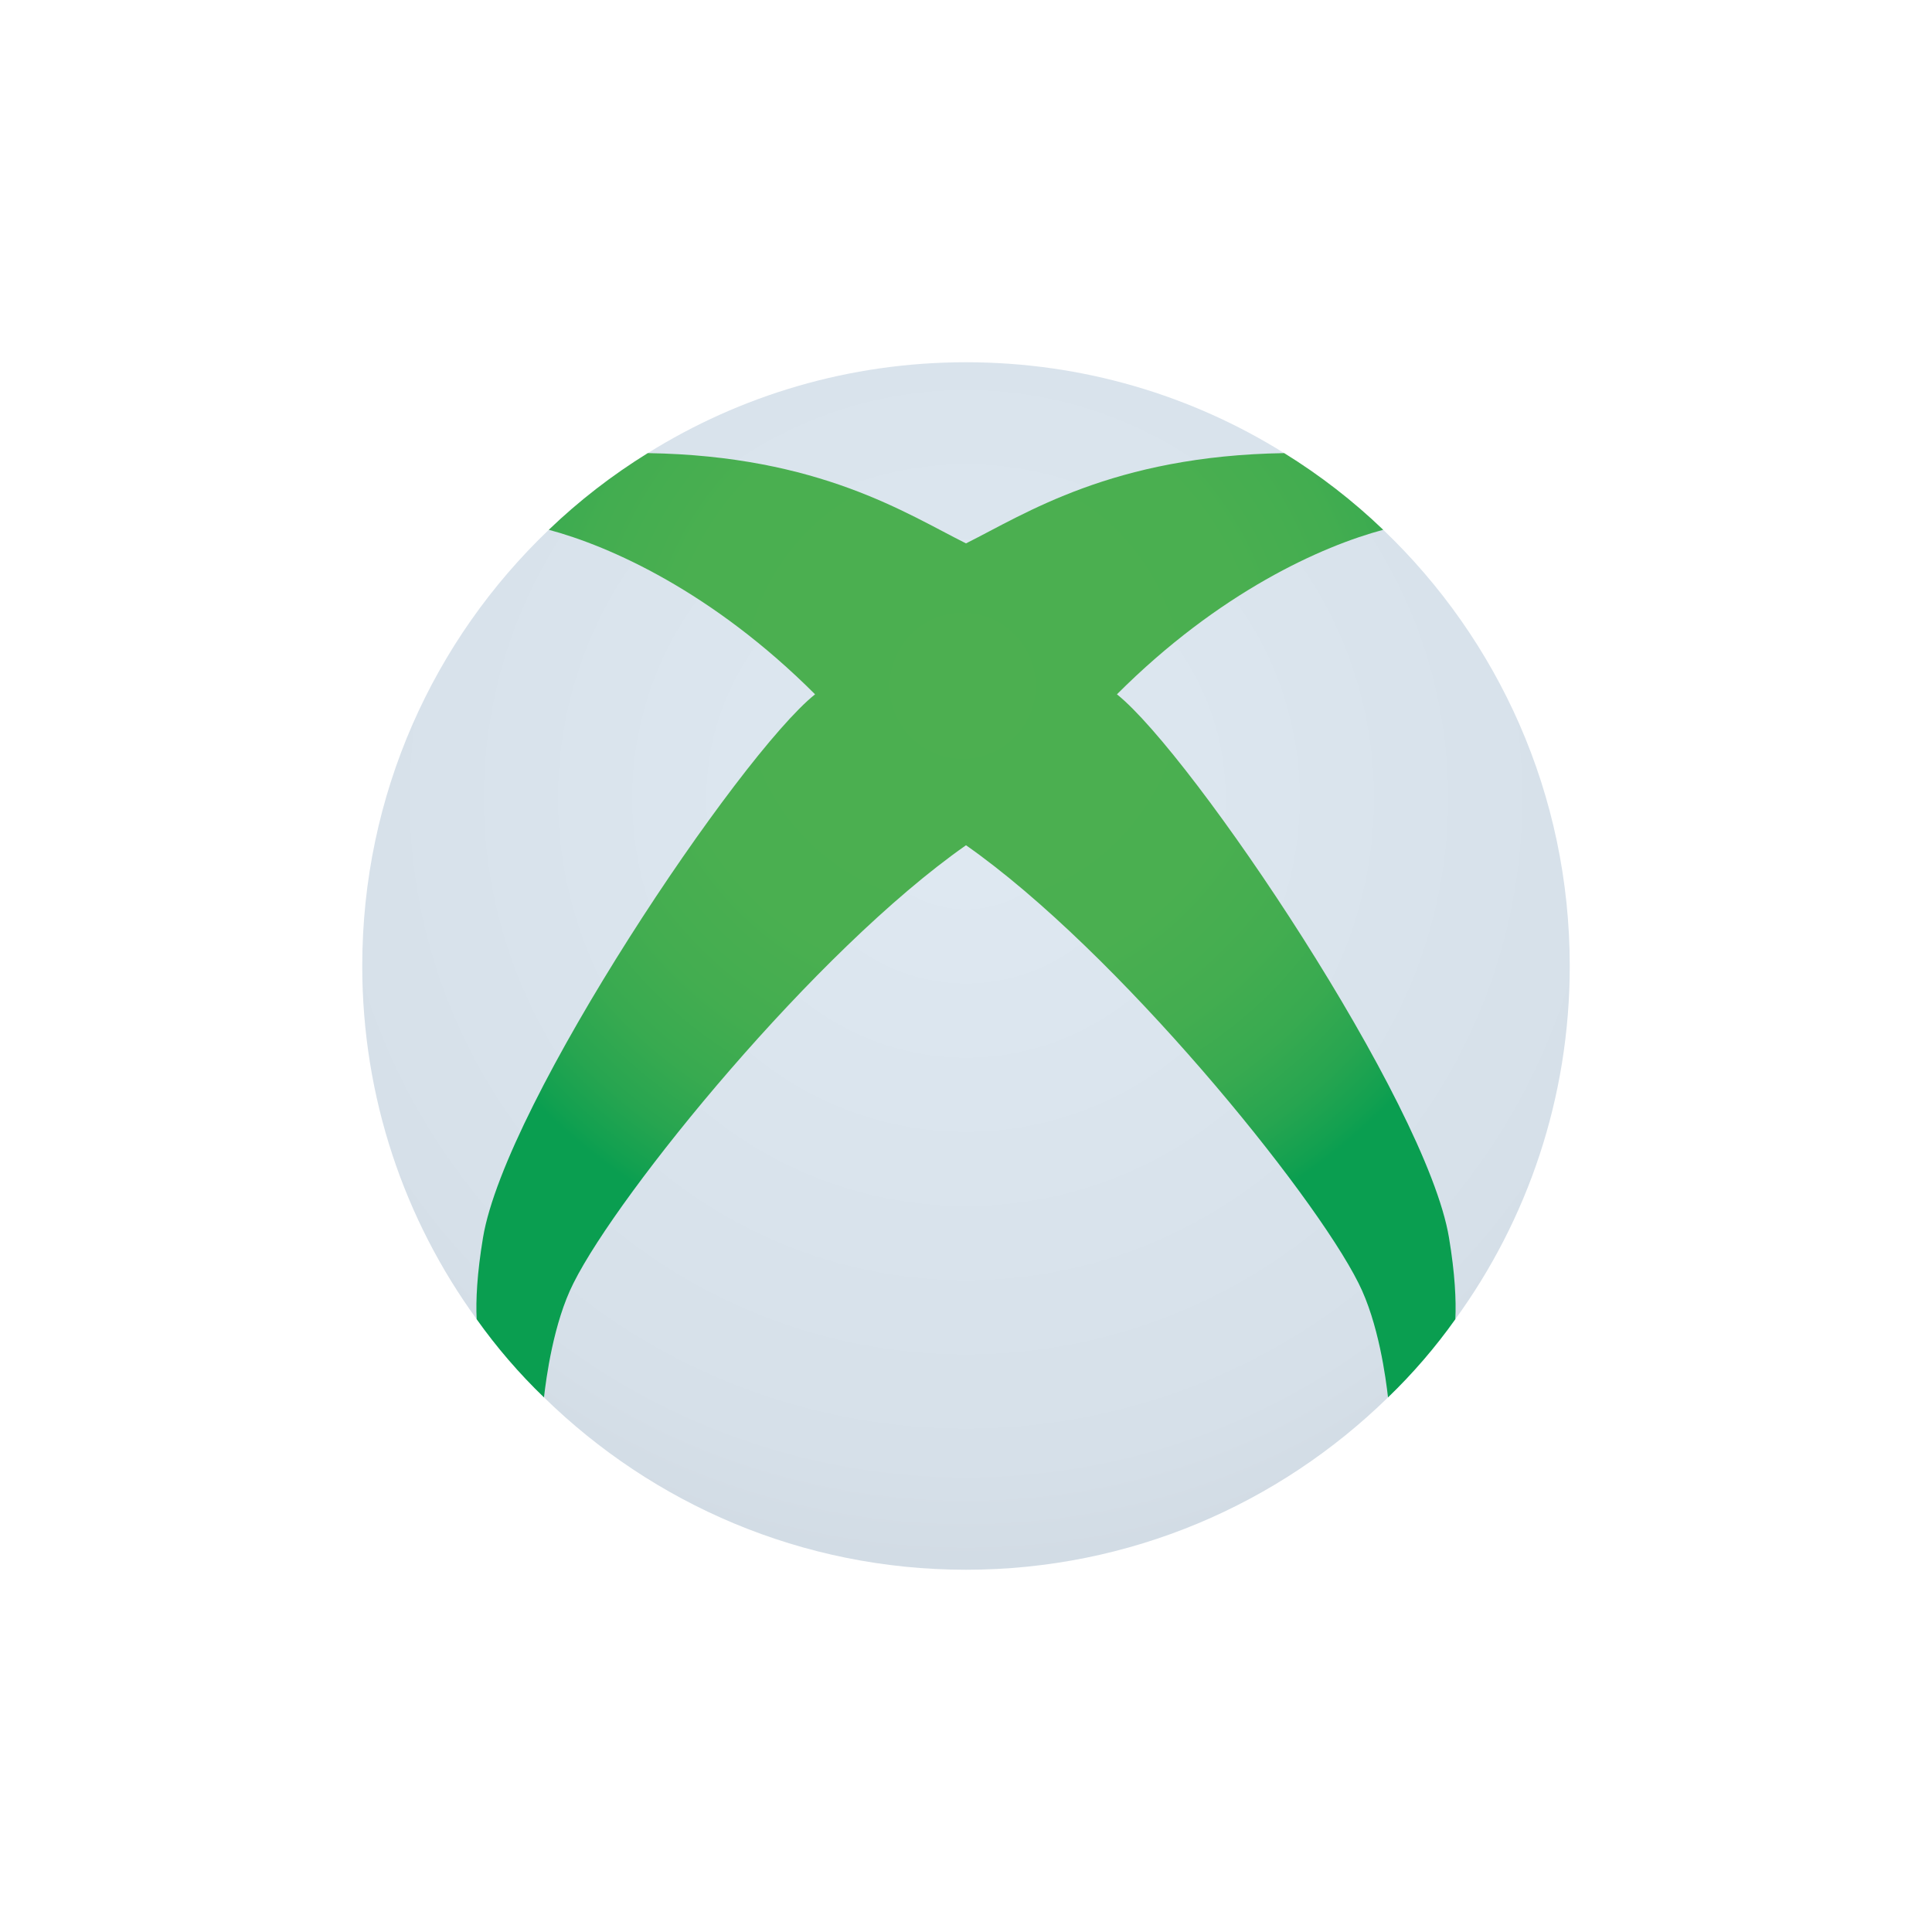
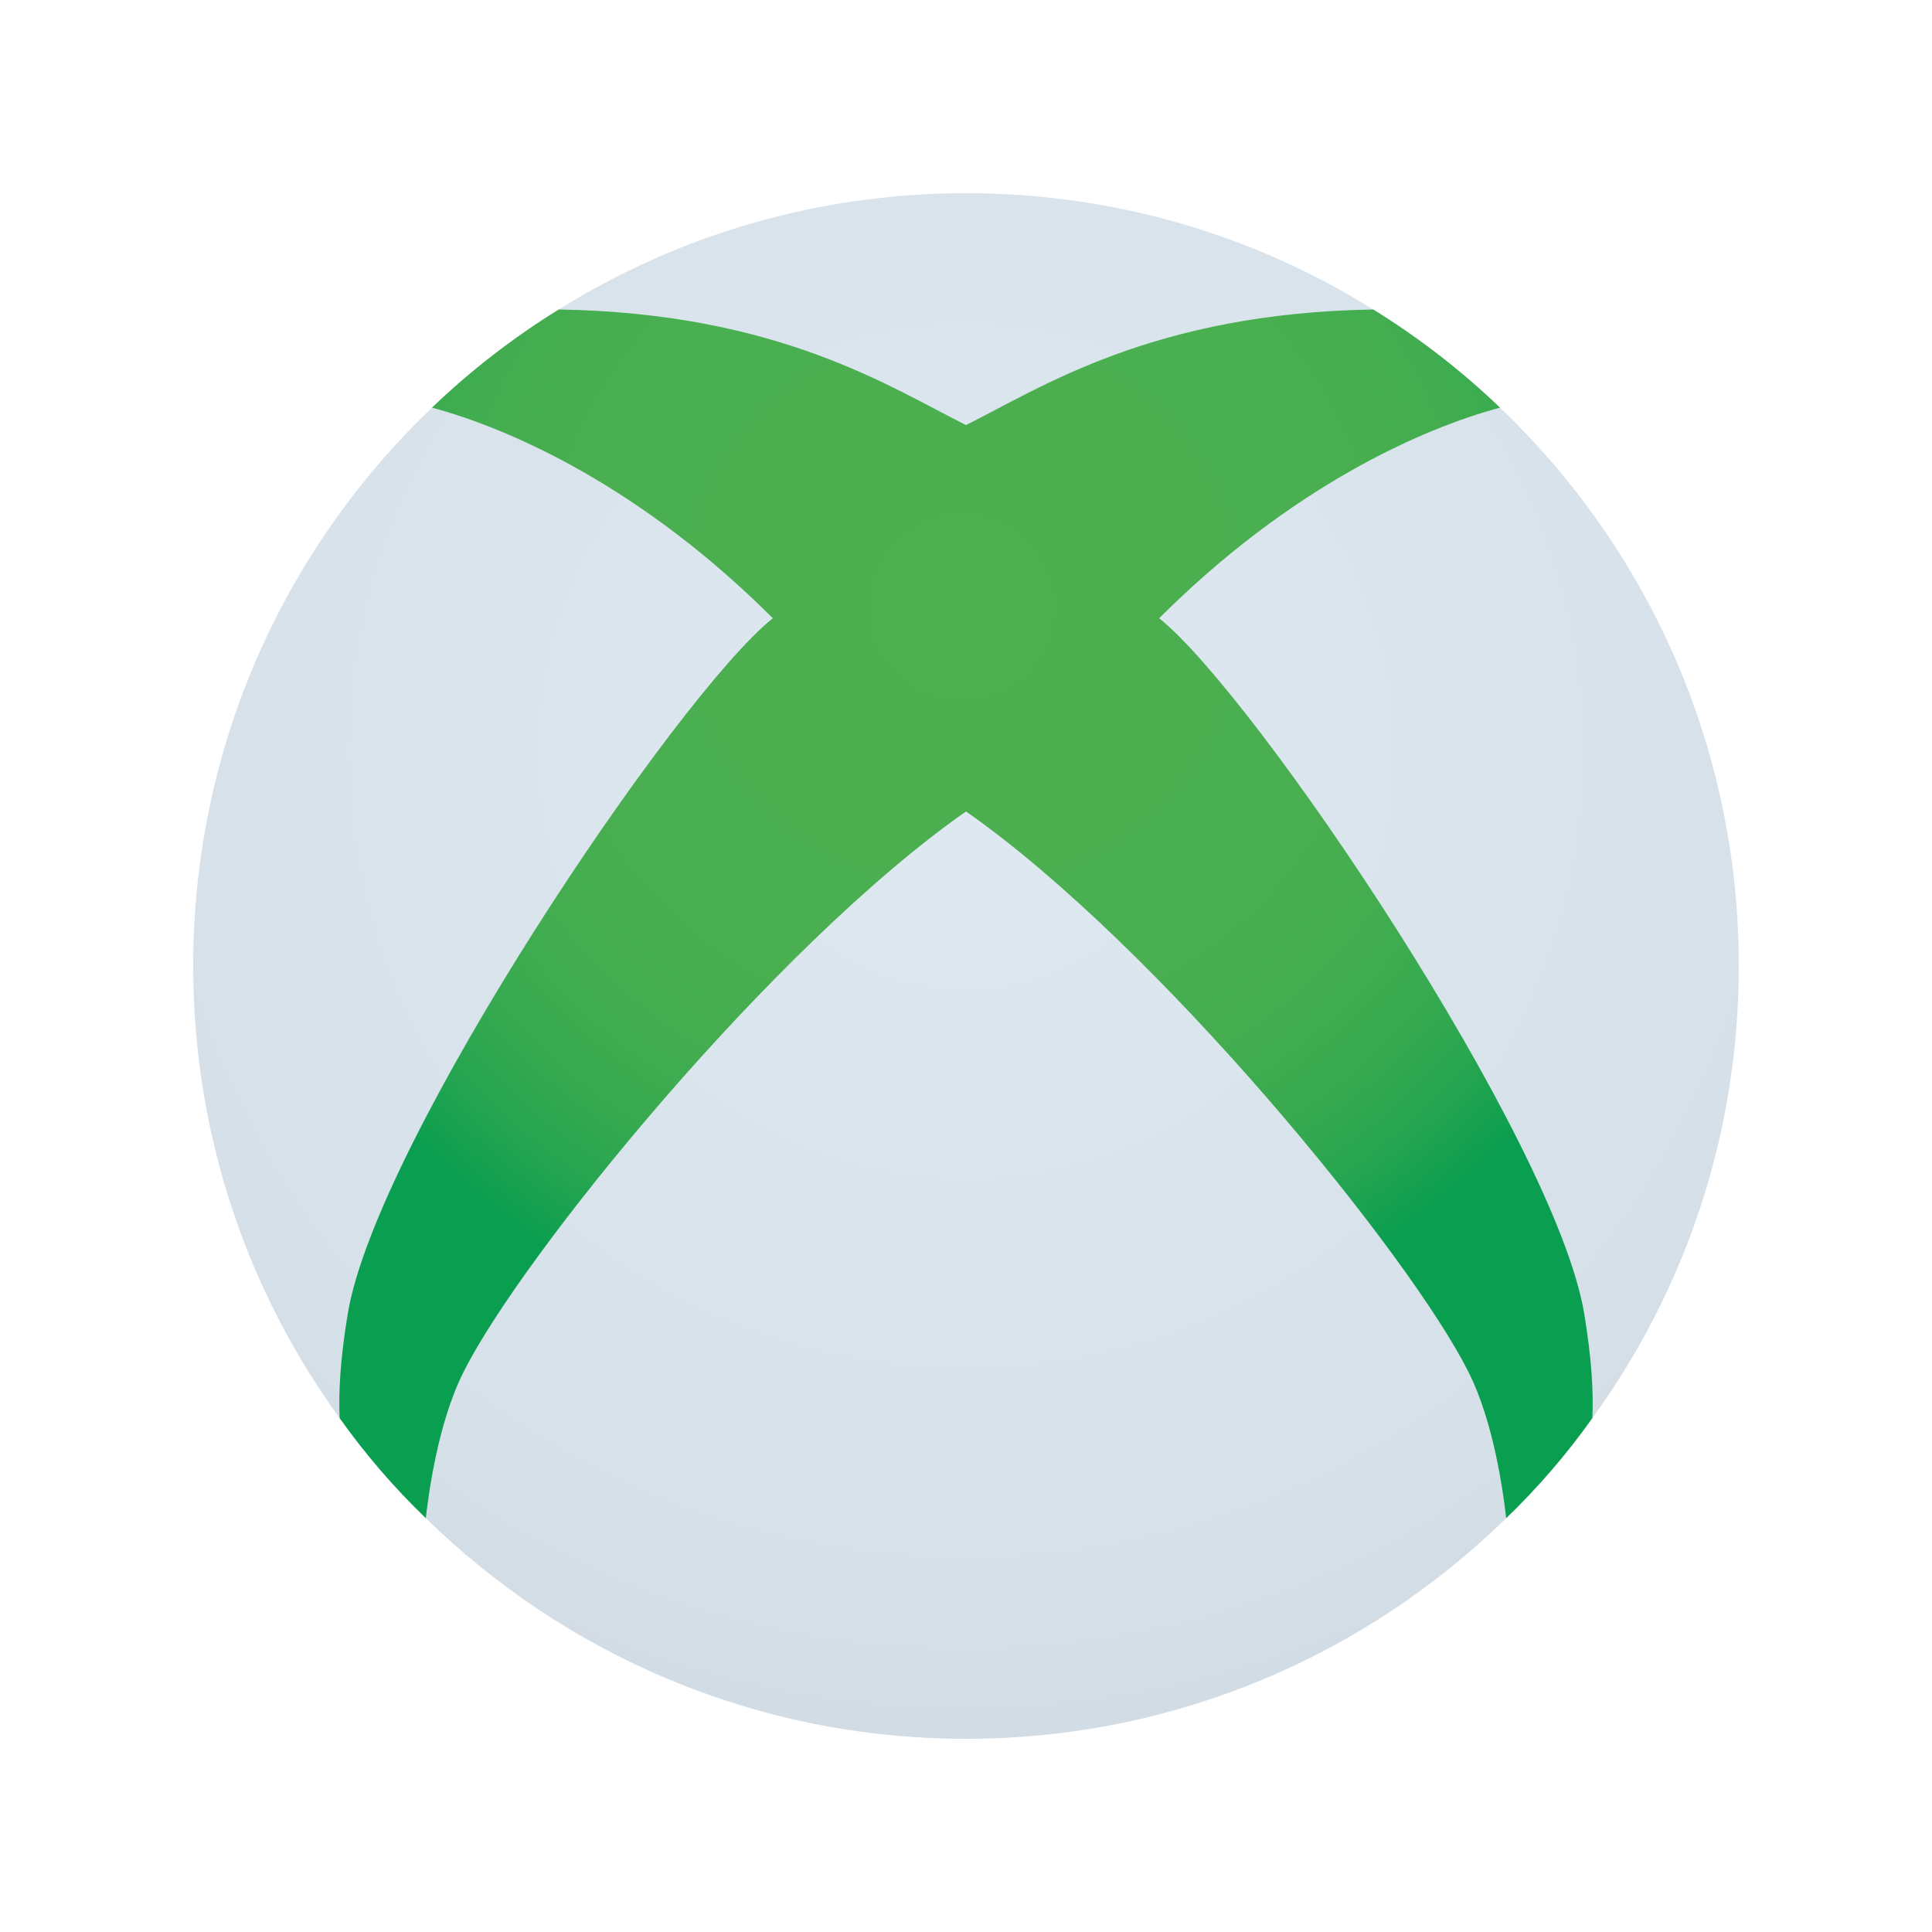
<svg xmlns="http://www.w3.org/2000/svg" viewBox="0 0 48 48">
-   <g transform="translate(6 6) scale(0.749999)">
+   <g transform="translate(0.96 0.96) scale(0.96)">
    <g transform="translate(0 0) scale(1)">
      <radialGradient id="2Jwv7LuZrao5GsFL~0k11a" cx="24" cy="18.435" r="40.735" gradientUnits="userSpaceOnUse">
        <stop offset="0" stop-color="#dfe9f2" />
        <stop offset=".543" stop-color="#d6e0e9" />
        <stop offset="1" stop-color="#bfc8d1" />
      </radialGradient>
      <path fill="url(#2Jwv7LuZrao5GsFL~0k11a)" d="M44,24c0,4.37-1.4,8.41-3.79,11.7c-0.66,0.93-1.41,1.8-2.23,2.59C34.37,41.82,29.44,44,24,44 s-10.37-2.18-13.98-5.71C9.2,37.5,8.45,36.63,7.79,35.7C5.4,32.41,4,28.37,4,24c0-5.69,2.37-10.81,6.18-14.45 c1-0.96,2.1-1.81,3.28-2.54C16.52,5.1,20.13,4,24,4s7.48,1.1,10.54,3.01c1.18,0.73,2.28,1.58,3.28,2.54C41.63,13.19,44,18.31,44,24z" />
      <radialGradient id="2Jwv7LuZrao5GsFL~0k11b" cx="23.891" cy="14.717" r="19.79" gradientUnits="userSpaceOnUse">
        <stop offset="0" stop-color="#4caf50" />
        <stop offset=".489" stop-color="#4aaf50" />
        <stop offset=".665" stop-color="#43ad50" />
        <stop offset=".79" stop-color="#38aa50" />
        <stop offset=".892" stop-color="#27a550" />
        <stop offset=".978" stop-color="#11a050" />
        <stop offset="1" stop-color="#0a9e50" />
      </radialGradient>
      <path fill="url(#2Jwv7LuZrao5GsFL~0k11b)" d="M40.21,35.7c-0.66,0.93-1.41,1.8-2.23,2.59c-0.07-0.61-0.31-2.47-0.98-3.79 c-1.5-3-8-11-13-14.5c-5,3.5-11.5,11.5-13,14.5c-0.67,1.32-0.91,3.18-0.98,3.79C9.2,37.5,8.45,36.63,7.79,35.7 C7.76,35.08,7.8,34.2,8,33c0.74-4.47,8.5-16,11-18c-3.4-3.4-6.8-4.91-8.82-5.45c1-0.96,2.1-1.81,3.28-2.54 C19.15,7.1,22.05,9.03,24,10c1.95-0.97,4.85-2.9,10.54-2.99c1.18,0.73,2.28,1.58,3.28,2.54C35.8,10.09,32.4,11.6,29,15 c2.5,2,10.26,13.53,11,18C40.2,34.2,40.24,35.08,40.21,35.7z" />
    </g>
  </g>
</svg>
